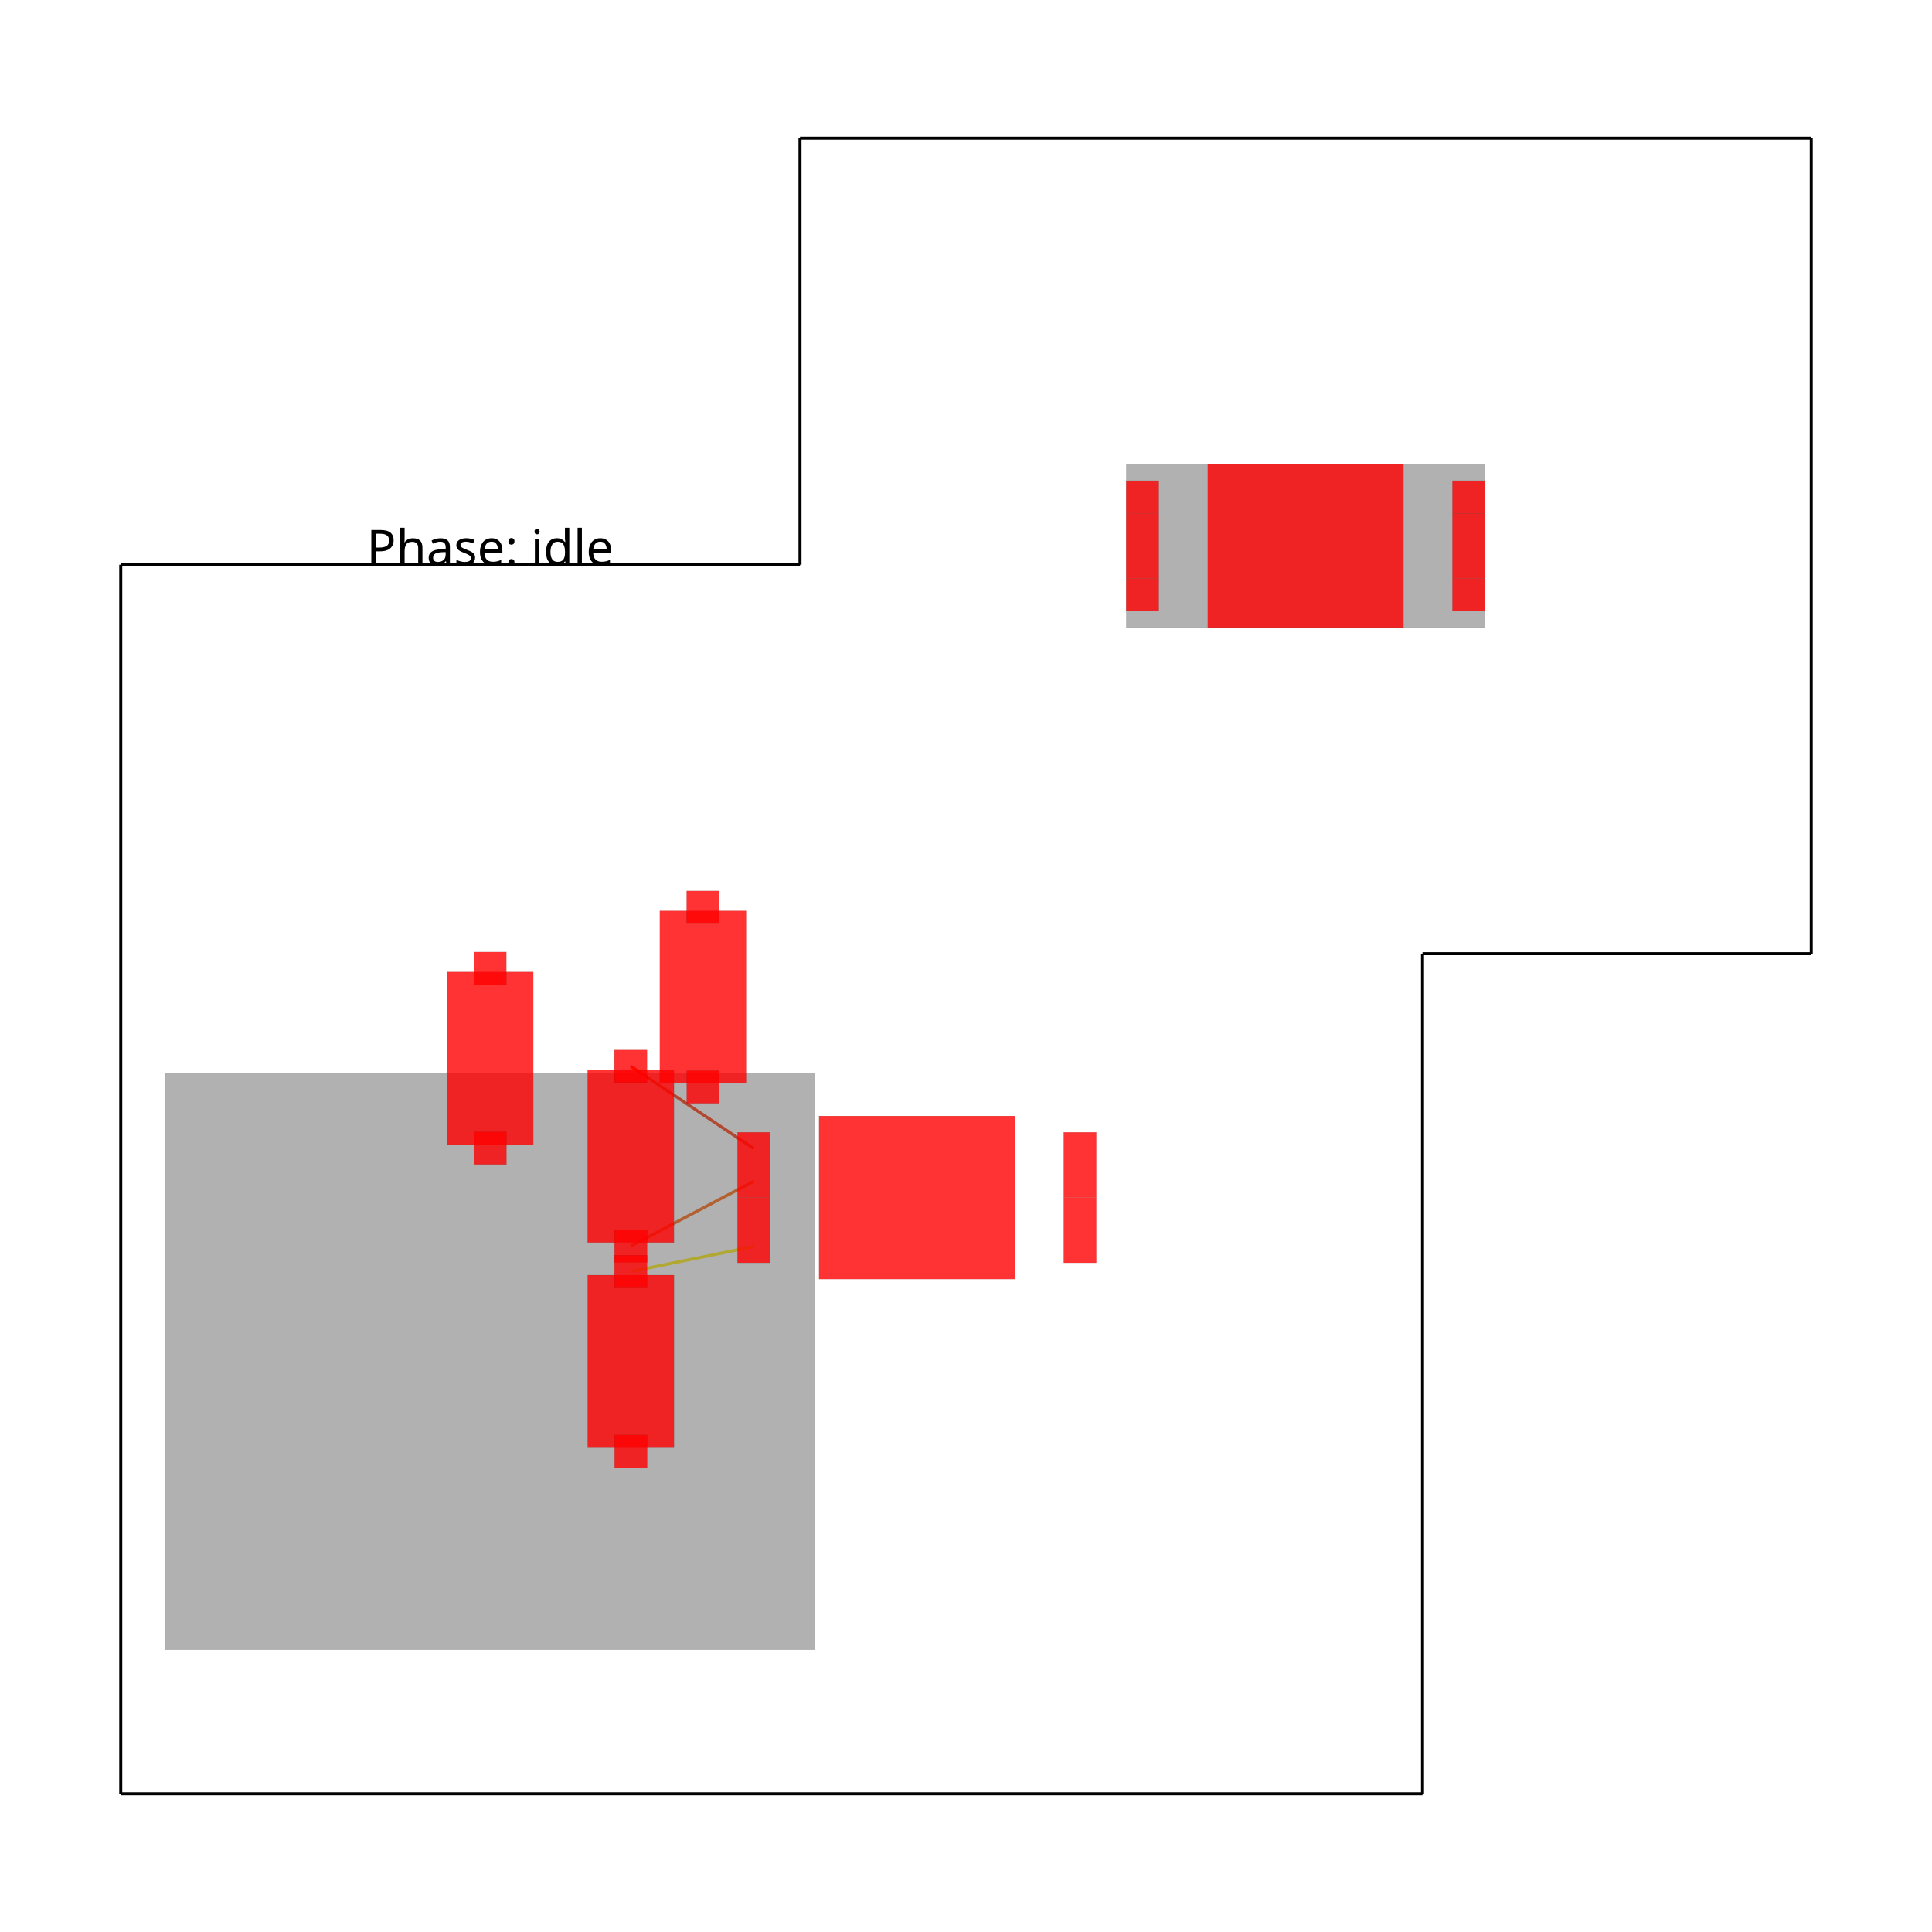
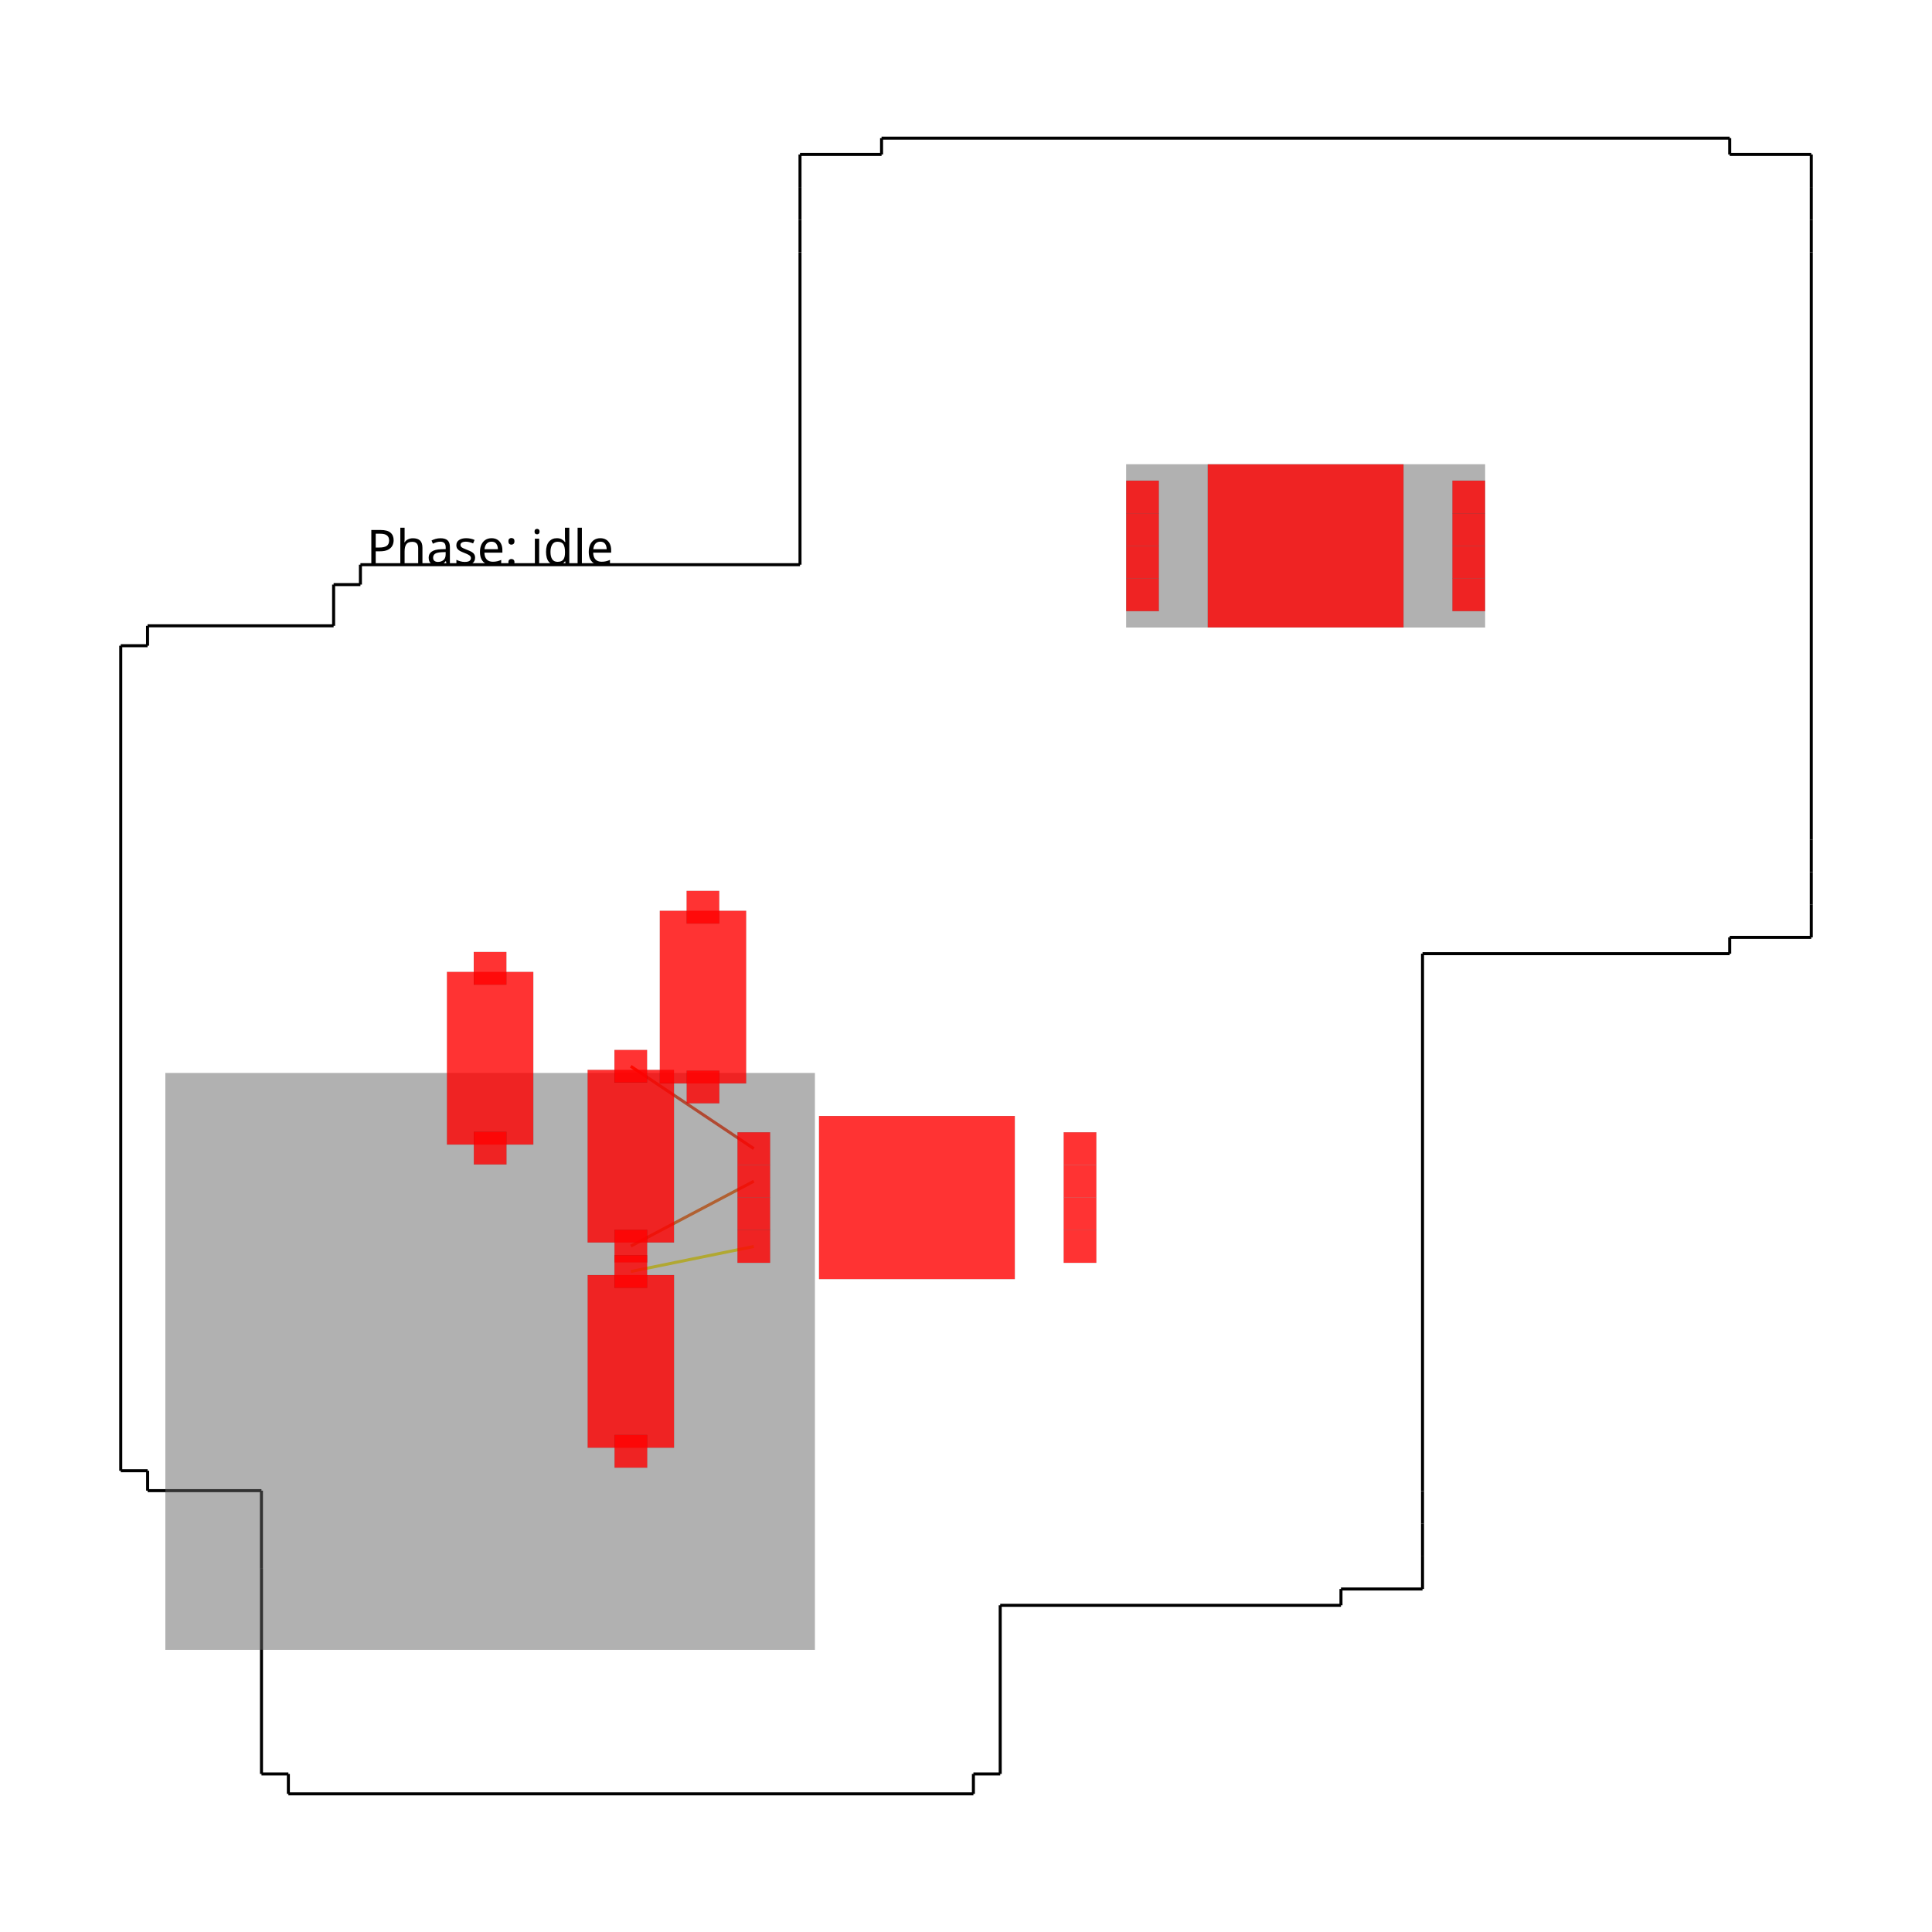
<svg xmlns="http://www.w3.org/2000/svg" width="640" height="640" viewBox="0 0 640 640">
  <rect width="100%" height="100%" fill="white" />
  <g>
    <polyline data-points="0.8622886449535707,1.8095426000000003 1.6167286449535703,1.304771698352237" data-type="line" data-label="" points="208.945,353.221 249.708,380.493" fill="none" stroke="hsl(11.111, 100%, 50%)" stroke-width="1" />
  </g>
  <g>
    <polyline data-points="0.86283534495357,0.7071239999999999 1.6167286449535703,1.104771698352237" data-type="line" data-label="" points="208.975,412.784 249.708,391.299" fill="none" stroke="hsl(22.222, 100%, 50%)" stroke-width="1" />
  </g>
  <g>
    <polyline data-points="1.6167286449535703,0.704771698352237 0.8625619949535703,0.5512093000000002" data-type="line" data-label="" points="249.708,412.912 208.96,421.209" fill="none" stroke="hsl(55.556, 100%, 50%)" stroke-width="1" />
  </g>
  <g>
-     <polyline data-points="5.71672864495357,2.5 8.1,2.5" data-type="line" data-label="" points="471.231,315.915 600,315.915" fill="none" stroke="black" stroke-width="1" />
-   </g>
-   <g>
-     <polyline data-points="8.1,2.5 8.1,7.5" data-type="line" data-label="" points="600,315.915 600,45.764" fill="none" stroke="black" stroke-width="1" />
-   </g>
-   <g>
-     <polyline data-points="8.1,7.5 1.9,7.5" data-type="line" data-label="" points="600,45.764 265.013,45.764" fill="none" stroke="black" stroke-width="1" />
-   </g>
-   <g>
-     <polyline data-points="1.9,7.5 1.9,4.884874358858985" data-type="line" data-label="" points="265.013,45.764 265.013,187.06" fill="none" stroke="black" stroke-width="1" />
-   </g>
-   <g>
-     <polyline data-points="1.9,4.884874358858985 -2.2645833,4.884874358858985" data-type="line" data-label="" points="265.013,187.06 40,187.06" fill="none" stroke="black" stroke-width="1" />
-   </g>
-   <g>
-     <polyline data-points="-2.2645833,4.884874358858985 -2.2645833,-2.6512093" data-type="line" data-label="" points="40,187.06 40,594.236" fill="none" stroke="black" stroke-width="1" />
-   </g>
-   <g>
-     <polyline data-points="-2.2645833,-2.6512093 5.71672864495357,-2.6512093" data-type="line" data-label="" points="40,594.236 471.231,594.236" fill="none" stroke="black" stroke-width="1" />
-   </g>
-   <g>
-     <polyline data-points="5.71672864495357,-2.6512093 5.71672864495357,2.5" data-type="line" data-label="" points="471.231,594.236 471.231,315.915" fill="none" stroke="black" stroke-width="1" />
+     <polyline data-points="8.1,3.2 8.1,6.8" data-type="line" data-label="" points="600,278.094 600,83.585" fill="none" stroke="black" stroke-width="1" />
+   </g>
+   <g>
+     <polyline data-points="8.1,6.8 8.1,7" data-type="line" data-label="" points="600,83.585 600,72.779" fill="none" stroke="black" stroke-width="1" />
+   </g>
+   <g>
+     <polyline data-points="8.1,7 8.1,7.2" data-type="line" data-label="" points="600,72.779 600,61.973" fill="none" stroke="black" stroke-width="1" />
+   </g>
+   <g>
+     <polyline data-points="8.1,7.2 8.1,7.4" data-type="line" data-label="" points="600,61.973 600,51.167" fill="none" stroke="black" stroke-width="1" />
+   </g>
+   <g>
+     <polyline data-points="8.1,7.4 7.6,7.4" data-type="line" data-label="" points="600,51.167 572.985,51.167" fill="none" stroke="black" stroke-width="1" />
+   </g>
+   <g>
+     <polyline data-points="7.6,7.4 7.6,7.5" data-type="line" data-label="" points="572.985,51.167 572.985,45.764" fill="none" stroke="black" stroke-width="1" />
+   </g>
+   <g>
+     <polyline data-points="7.6,7.5 2.4,7.5" data-type="line" data-label="" points="572.985,45.764 292.028,45.764" fill="none" stroke="black" stroke-width="1" />
+   </g>
+   <g>
+     <polyline data-points="2.4,7.5 2.4,7.4" data-type="line" data-label="" points="292.028,45.764 292.028,51.167" fill="none" stroke="black" stroke-width="1" />
+   </g>
+   <g>
+     <polyline data-points="2.4,7.4 1.9,7.4" data-type="line" data-label="" points="292.028,51.167 265.013,51.167" fill="none" stroke="black" stroke-width="1" />
+   </g>
+   <g>
+     <polyline data-points="1.9,7.4 1.9,7.2" data-type="line" data-label="" points="265.013,51.167 265.013,61.973" fill="none" stroke="black" stroke-width="1" />
+   </g>
+   <g>
+     <polyline data-points="1.9,7.2 1.9,7" data-type="line" data-label="" points="265.013,61.973 265.013,72.779" fill="none" stroke="black" stroke-width="1" />
+   </g>
+   <g>
+     <polyline data-points="1.9,7 1.9,6.8" data-type="line" data-label="" points="265.013,72.779 265.013,83.585" fill="none" stroke="black" stroke-width="1" />
+   </g>
+   <g>
+     <polyline data-points="1.9,6.8 1.9,4.884874358858985" data-type="line" data-label="" points="265.013,83.585 265.013,187.06" fill="none" stroke="black" stroke-width="1" />
+   </g>
+   <g>
+     <polyline data-points="1.9,4.884874358858985 -0.7951707050464301,4.884874358858985" data-type="line" data-label="" points="265.013,187.06 119.393,187.06" fill="none" stroke="black" stroke-width="1" />
+   </g>
+   <g>
+     <polyline data-points="-0.7951707050464301,4.884874358858985 -0.7951707050464301,4.762831708858984" data-type="line" data-label="" points="119.393,187.06 119.393,193.654" fill="none" stroke="black" stroke-width="1" />
+   </g>
+   <g>
+     <polyline data-points="-0.7951707050464301,4.762831708858984 -0.9594806550464299,4.762831708858984" data-type="line" data-label="" points="119.393,193.654 110.515,193.654" fill="none" stroke="black" stroke-width="1" />
+   </g>
+   <g>
+     <polyline data-points="-0.9594806550464299,4.762831708858984 -0.9594806550464299,4.510147259667455" data-type="line" data-label="" points="110.515,193.654 110.515,207.307" fill="none" stroke="black" stroke-width="1" />
+   </g>
+   <g>
+     <polyline data-points="-0.9594806550464299,4.510147259667455 -2.1002733499999997,4.510147259667455" data-type="line" data-label="" points="110.515,207.307 48.878,207.307" fill="none" stroke="black" stroke-width="1" />
+   </g>
+   <g>
+     <polyline data-points="-2.1002733499999997,4.510147259667455 -2.1002733499999997,4.388104609667456" data-type="line" data-label="" points="48.878,207.307 48.878,213.9" fill="none" stroke="black" stroke-width="1" />
+   </g>
+   <g>
+     <polyline data-points="-2.1002733499999997,4.388104609667456 -2.2645833,4.388104609667456" data-type="line" data-label="" points="48.878,213.9 40,213.9" fill="none" stroke="black" stroke-width="1" />
+   </g>
+   <g>
+     <polyline data-points="-2.2645833,4.388104609667456 -2.2645833,-0.6702286903325443" data-type="line" data-label="" points="40,213.9 40,487.203" fill="none" stroke="black" stroke-width="1" />
+   </g>
+   <g>
+     <polyline data-points="-2.2645833,-0.6702286903325443 -2.09972665,-0.6702286903325443" data-type="line" data-label="" points="40,487.203 48.907,487.203" fill="none" stroke="black" stroke-width="1" />
+   </g>
+   <g>
+     <polyline data-points="-2.09972665,-0.6702286903325443 -2.09972665,-0.7922713403325445" data-type="line" data-label="" points="48.907,487.203 48.907,493.797" fill="none" stroke="black" stroke-width="1" />
+   </g>
+   <g>
+     <polyline data-points="-2.09972665,-0.7922713403325445 -1.4020213050464296,-0.7922713403325445" data-type="line" data-label="" points="48.907,493.797 86.604,493.797" fill="none" stroke="black" stroke-width="1" />
+   </g>
+   <g>
+     <polyline data-points="-1.4020213050464296,-0.7922713403325445 -1.4020213050464296,-1.27083335" data-type="line" data-label="" points="86.604,493.797 86.604,519.654" fill="none" stroke="black" stroke-width="1" />
+   </g>
+   <g>
+     <polyline data-points="-1.4020213050464296,-1.27083335 -1.4017479550464298,-1.27083335" data-type="line" data-label="" points="86.604,519.654 86.619,519.654" fill="none" stroke="black" stroke-width="1" />
+   </g>
+   <g>
+     <polyline data-points="-1.4017479550464298,-1.27083335 -1.4017479550464298,-2.52916665" data-type="line" data-label="" points="86.619,519.654 86.619,587.642" fill="none" stroke="black" stroke-width="1" />
+   </g>
+   <g>
+     <polyline data-points="-1.4017479550464298,-2.52916665 -1.2368913050464303,-2.52916665" data-type="line" data-label="" points="86.619,587.642 95.526,587.642" fill="none" stroke="black" stroke-width="1" />
+   </g>
+   <g>
+     <polyline data-points="-1.2368913050464303,-2.52916665 -1.2368913050464303,-2.6512093000000005" data-type="line" data-label="" points="95.526,587.642 95.526,594.236" fill="none" stroke="black" stroke-width="1" />
+   </g>
+   <g>
+     <polyline data-points="-1.2368913050464303,-2.6512093000000005 2.96310869495357,-2.6512093000000005" data-type="line" data-label="" points="95.526,594.236 322.453,594.236" fill="none" stroke="black" stroke-width="1" />
+   </g>
+   <g>
+     <polyline data-points="2.96310869495357,-2.6512093000000005 2.96310869495357,-2.52916665" data-type="line" data-label="" points="322.453,594.236 322.453,587.642" fill="none" stroke="black" stroke-width="1" />
+   </g>
+   <g>
+     <polyline data-points="2.96310869495357,-2.52916665 3.12741864495357,-2.52916665" data-type="line" data-label="" points="322.453,587.642 331.331,587.642" fill="none" stroke="black" stroke-width="1" />
+   </g>
+   <g>
+     <polyline data-points="3.12741864495357,-2.52916665 3.12741864495357,-1.495228301647763" data-type="line" data-label="" points="331.331,587.642 331.331,531.778" fill="none" stroke="black" stroke-width="1" />
+   </g>
+   <g>
+     <polyline data-points="3.12741864495357,-1.495228301647763 5.21672864495357,-1.495228301647763" data-type="line" data-label="" points="331.331,531.778 444.216,531.778" fill="none" stroke="black" stroke-width="1" />
+   </g>
+   <g>
+     <polyline data-points="5.21672864495357,-1.495228301647763 5.21672864495357,-1.3952283016477631" data-type="line" data-label="" points="444.216,531.778 444.216,526.375" fill="none" stroke="black" stroke-width="1" />
+   </g>
+   <g>
+     <polyline data-points="5.21672864495357,-1.3952283016477631 5.71672864495357,-1.3952283016477631" data-type="line" data-label="" points="444.216,526.375 471.231,526.375" fill="none" stroke="black" stroke-width="1" />
+   </g>
+   <g>
+     <polyline data-points="5.71672864495357,-1.3952283016477631 5.71672864495357,-1.1952283016477632" data-type="line" data-label="" points="471.231,526.375 471.231,515.569" fill="none" stroke="black" stroke-width="1" />
+   </g>
+   <g>
+     <polyline data-points="5.71672864495357,-1.1952283016477632 5.71672864495357,-0.9952283016477632" data-type="line" data-label="" points="471.231,515.569 471.231,504.763" fill="none" stroke="black" stroke-width="1" />
+   </g>
+   <g>
+     <polyline data-points="5.71672864495357,-0.9952283016477632 5.71672864495357,-0.795228301647763" data-type="line" data-label="" points="471.231,504.763 471.231,493.957" fill="none" stroke="black" stroke-width="1" />
+   </g>
+   <g>
+     <polyline data-points="5.71672864495357,-0.795228301647763 5.71672864495357,2.5" data-type="line" data-label="" points="471.231,493.957 471.231,315.915" fill="none" stroke="black" stroke-width="1" />
+   </g>
+   <g>
+     <polyline data-points="5.71672864495357,2.5 7.6,2.5" data-type="line" data-label="" points="471.231,315.915 572.985,315.915" fill="none" stroke="black" stroke-width="1" />
+   </g>
+   <g>
+     <polyline data-points="7.6,2.5 7.6,2.5999999999999996" data-type="line" data-label="" points="572.985,315.915 572.985,310.512" fill="none" stroke="black" stroke-width="1" />
+   </g>
+   <g>
+     <polyline data-points="7.6,2.5999999999999996 8.1,2.5999999999999996" data-type="line" data-label="" points="572.985,310.512 600,310.512" fill="none" stroke="black" stroke-width="1" />
+   </g>
+   <g>
+     <polyline data-points="8.1,2.5999999999999996 8.1,2.8" data-type="line" data-label="" points="600,310.512 600,299.706" fill="none" stroke="black" stroke-width="1" />
+   </g>
+   <g>
+     <polyline data-points="8.1,2.8 8.1,3" data-type="line" data-label="" points="600,299.706 600,288.9" fill="none" stroke="black" stroke-width="1" />
+   </g>
+   <g>
+     <polyline data-points="8.1,3 8.1,3.2" data-type="line" data-label="" points="600,288.9 600,278.094" fill="none" stroke="black" stroke-width="1" />
  </g>
  <g>
    <rect data-type="rect" data-label="partition_0 ccwRotationOffset: 0.0°" data-x="0" data-y="0" x="54.8" y="355.463" width="215.111" height="191.055" fill="rgba(100,100,100,0.5)" stroke="#333333" stroke-width="0.019" />
  </g>
  <g>
    <rect data-type="rect" data-label="C6_body C6_body_disconnected" data-x="0.8625619949535703" data-y="1.2583333" x="194.665" y="354.412" width="28.591" height="57.182" fill="rgba(255,0,0,0.8)" stroke="black" stroke-width="0.019" />
  </g>
  <g>
    <rect data-type="rect" data-label="C6.1 U1.1-C6.1" data-x="0.8622886449535707" data-y="1.8095426000000003" x="203.542" y="347.818" width="10.806" height="10.806" fill="rgba(255,0,0,0.8)" stroke="black" stroke-width="0.019" />
  </g>
  <g>
    <rect data-type="rect" data-label="C6.2 U1.2-C6.2" data-x="0.86283534495357" data-y="0.7071239999999999" x="203.572" y="407.381" width="10.806" height="10.806" fill="rgba(255,0,0,0.8)" stroke="black" stroke-width="0.019" />
  </g>
  <g>
    <rect data-type="rect" data-label="U1_body U1_body_disconnected" data-x="2.6167286449535703" data-y="1.004771698352237" x="271.32" y="369.687" width="64.836" height="54.03" fill="rgba(255,0,0,0.8)" stroke="black" stroke-width="0.019" />
  </g>
  <g>
    <rect data-type="rect" data-label="U1.1 U1.1-C6.1" data-x="1.6167286449535703" data-y="1.304771698352237" x="244.305" y="375.09" width="10.806" height="10.806" fill="rgba(255,0,0,0.8)" stroke="black" stroke-width="0.019" />
  </g>
  <g>
    <rect data-type="rect" data-label="U1.2 U1.2-C6.2" data-x="1.6167286449535703" data-y="1.104771698352237" x="244.305" y="385.896" width="10.806" height="10.806" fill="rgba(255,0,0,0.8)" stroke="black" stroke-width="0.019" />
  </g>
  <g>
    <rect data-type="rect" data-label="U1.3 U1.3-U1.1" data-x="1.6167286449535703" data-y="0.904771698352237" x="244.305" y="396.702" width="10.806" height="10.806" fill="rgba(255,0,0,0.8)" stroke="black" stroke-width="0.019" />
  </g>
  <g>
    <rect data-type="rect" data-label="U1.4 U1.4-C5.1" data-x="1.6167286449535703" data-y="0.704771698352237" x="244.305" y="407.509" width="10.806" height="10.806" fill="rgba(255,0,0,0.8)" stroke="black" stroke-width="0.019" />
  </g>
  <g>
    <rect data-type="rect" data-label="U1.5 U1.5" data-x="3.6167286449535703" data-y="0.704771698352237" x="352.365" y="407.509" width="10.806" height="10.806" fill="rgba(255,0,0,0.8)" stroke="black" stroke-width="0.019" />
  </g>
  <g>
    <rect data-type="rect" data-label="U1.6 U1.6" data-x="3.6167286449535703" data-y="0.9047716983522369" x="352.365" y="396.702" width="10.806" height="10.806" fill="rgba(255,0,0,0.8)" stroke="black" stroke-width="0.019" />
  </g>
  <g>
    <rect data-type="rect" data-label="U1.7 U1.7" data-x="3.6167286449535703" data-y="1.1047716983522369" x="352.365" y="385.896" width="10.806" height="10.806" fill="rgba(255,0,0,0.8)" stroke="black" stroke-width="0.019" />
  </g>
  <g>
    <rect data-type="rect" data-label="U1.8 U1.8" data-x="3.6167286449535703" data-y="1.304771698352237" x="352.365" y="375.09" width="10.806" height="10.806" fill="rgba(255,0,0,0.8)" stroke="black" stroke-width="0.019" />
  </g>
  <g>
    <rect data-type="rect" data-label="C5_body C5_body_disconnected" data-x="0.8628353449535702" data-y="0" x="194.679" y="422.399" width="28.591" height="57.182" fill="rgba(255,0,0,0.8)" stroke="black" stroke-width="0.019" />
  </g>
  <g>
    <rect data-type="rect" data-label="C5.1 U1.4-C5.1" data-x="0.8625619949535703" data-y="0.5512093000000002" x="203.557" y="415.806" width="10.806" height="10.806" fill="rgba(255,0,0,0.8)" stroke="black" stroke-width="0.019" />
  </g>
  <g>
    <rect data-type="rect" data-label="C5.2 C5.2" data-x="0.8631086949535698" data-y="-0.5512093000000002" x="203.587" y="475.369" width="10.806" height="10.806" fill="rgba(255,0,0,0.8)" stroke="black" stroke-width="0.019" />
  </g>
  <g>
    <rect data-type="rect" data-label="C2_body C2_body_disconnected" data-x="0" data-y="1.8589379596674558" x="148.06" y="321.961" width="28.591" height="57.182" fill="rgba(255,0,0,0.8)" stroke="black" stroke-width="0.019" />
  </g>
  <g>
    <rect data-type="rect" data-label="C2.1 U1.1-C2.1" data-x="-0.00027334999999961695" data-y="2.410147259667456" x="156.938" y="315.367" width="10.806" height="10.806" fill="rgba(255,0,0,0.8)" stroke="black" stroke-width="0.019" />
  </g>
  <g>
    <rect data-type="rect" data-label="C2.2 U1.2-C2.2" data-x="0.00027335000000006104" data-y="1.3077286596674556" x="156.968" y="374.931" width="10.806" height="10.806" fill="rgba(255,0,0,0.8)" stroke="black" stroke-width="0.019" />
  </g>
  <g>
    <rect data-type="rect" data-label="C1_body C1_body_disconnected" data-x="1.30510264495357" data-y="2.233665058858984" x="218.575" y="301.714" width="28.591" height="57.182" fill="rgba(255,0,0,0.8)" stroke="black" stroke-width="0.019" />
  </g>
  <g>
    <rect data-type="rect" data-label="C1.1 U1.1-C1.1" data-x="1.30482929495357" data-y="2.7848743588589846" x="227.453" y="295.12" width="10.806" height="10.806" fill="rgba(255,0,0,0.8)" stroke="black" stroke-width="0.019" />
  </g>
  <g>
    <rect data-type="rect" data-label="C1.2 U1.2-C1.2" data-x="1.3053759949535697" data-y="1.682455758858984" x="227.482" y="354.684" width="10.806" height="10.806" fill="rgba(255,0,0,0.8)" stroke="black" stroke-width="0.019" />
  </g>
  <g>
    <rect data-type="rect" data-label="partition_1 ccwRotationOffset: 0.0°" data-x="5" data-y="5" x="373.073" y="153.825" width="118.866" height="54.03" fill="rgba(100,100,100,0.5)" stroke="#333333" stroke-width="0.019" />
  </g>
  <g>
    <rect data-type="rect" data-label="U2_body U2_body_disconnected" data-x="5" data-y="5" x="400.088" y="153.825" width="64.836" height="54.03" fill="rgba(255,0,0,0.8)" stroke="black" stroke-width="0.019" />
  </g>
  <g>
    <rect data-type="rect" data-label="U2.1 U2.1" data-x="4" data-y="5.3" x="373.073" y="159.228" width="10.806" height="10.806" fill="rgba(255,0,0,0.8)" stroke="black" stroke-width="0.019" />
  </g>
  <g>
    <rect data-type="rect" data-label="U2.2 U2.2" data-x="4" data-y="5.1" x="373.073" y="170.034" width="10.806" height="10.806" fill="rgba(255,0,0,0.8)" stroke="black" stroke-width="0.019" />
  </g>
  <g>
    <rect data-type="rect" data-label="U2.3 U2.3" data-x="4" data-y="4.9" x="373.073" y="180.84" width="10.806" height="10.806" fill="rgba(255,0,0,0.8)" stroke="black" stroke-width="0.019" />
  </g>
  <g>
    <rect data-type="rect" data-label="U2.4 U2.4" data-x="4" data-y="4.7" x="373.073" y="191.646" width="10.806" height="10.806" fill="rgba(255,0,0,0.8)" stroke="black" stroke-width="0.019" />
  </g>
  <g>
    <rect data-type="rect" data-label="U2.5 U2.5" data-x="6" data-y="4.7" x="481.134" y="191.646" width="10.806" height="10.806" fill="rgba(255,0,0,0.8)" stroke="black" stroke-width="0.019" />
  </g>
  <g>
    <rect data-type="rect" data-label="U2.6 U2.6" data-x="6" data-y="4.9" x="481.134" y="180.84" width="10.806" height="10.806" fill="rgba(255,0,0,0.8)" stroke="black" stroke-width="0.019" />
  </g>
  <g>
    <rect data-type="rect" data-label="U2.7 U2.7" data-x="6" data-y="5.1" x="481.134" y="170.034" width="10.806" height="10.806" fill="rgba(255,0,0,0.8)" stroke="black" stroke-width="0.019" />
  </g>
  <g>
    <rect data-type="rect" data-label="U2.8 U2.8" data-x="6" data-y="5.3" x="481.134" y="159.228" width="10.806" height="10.806" fill="rgba(255,0,0,0.8)" stroke="black" stroke-width="0.019" />
  </g>
  <text data-type="text" data-label="Phase: idle" data-x="0" data-y="5" x="162.356" y="180.84" fill="black" font-size="16.209" font-family="sans-serif" text-anchor="middle" dominant-baseline="central">Phase: idle</text>
  <g id="crosshair" style="display: none">
    <line id="crosshair-h" y1="0" y2="640" stroke="#666" stroke-width="0.5" />
    <line id="crosshair-v" x1="0" x2="640" stroke="#666" stroke-width="0.5" />
    <text id="coordinates" font-family="monospace" font-size="12" fill="#666" />
  </g>
</svg>
